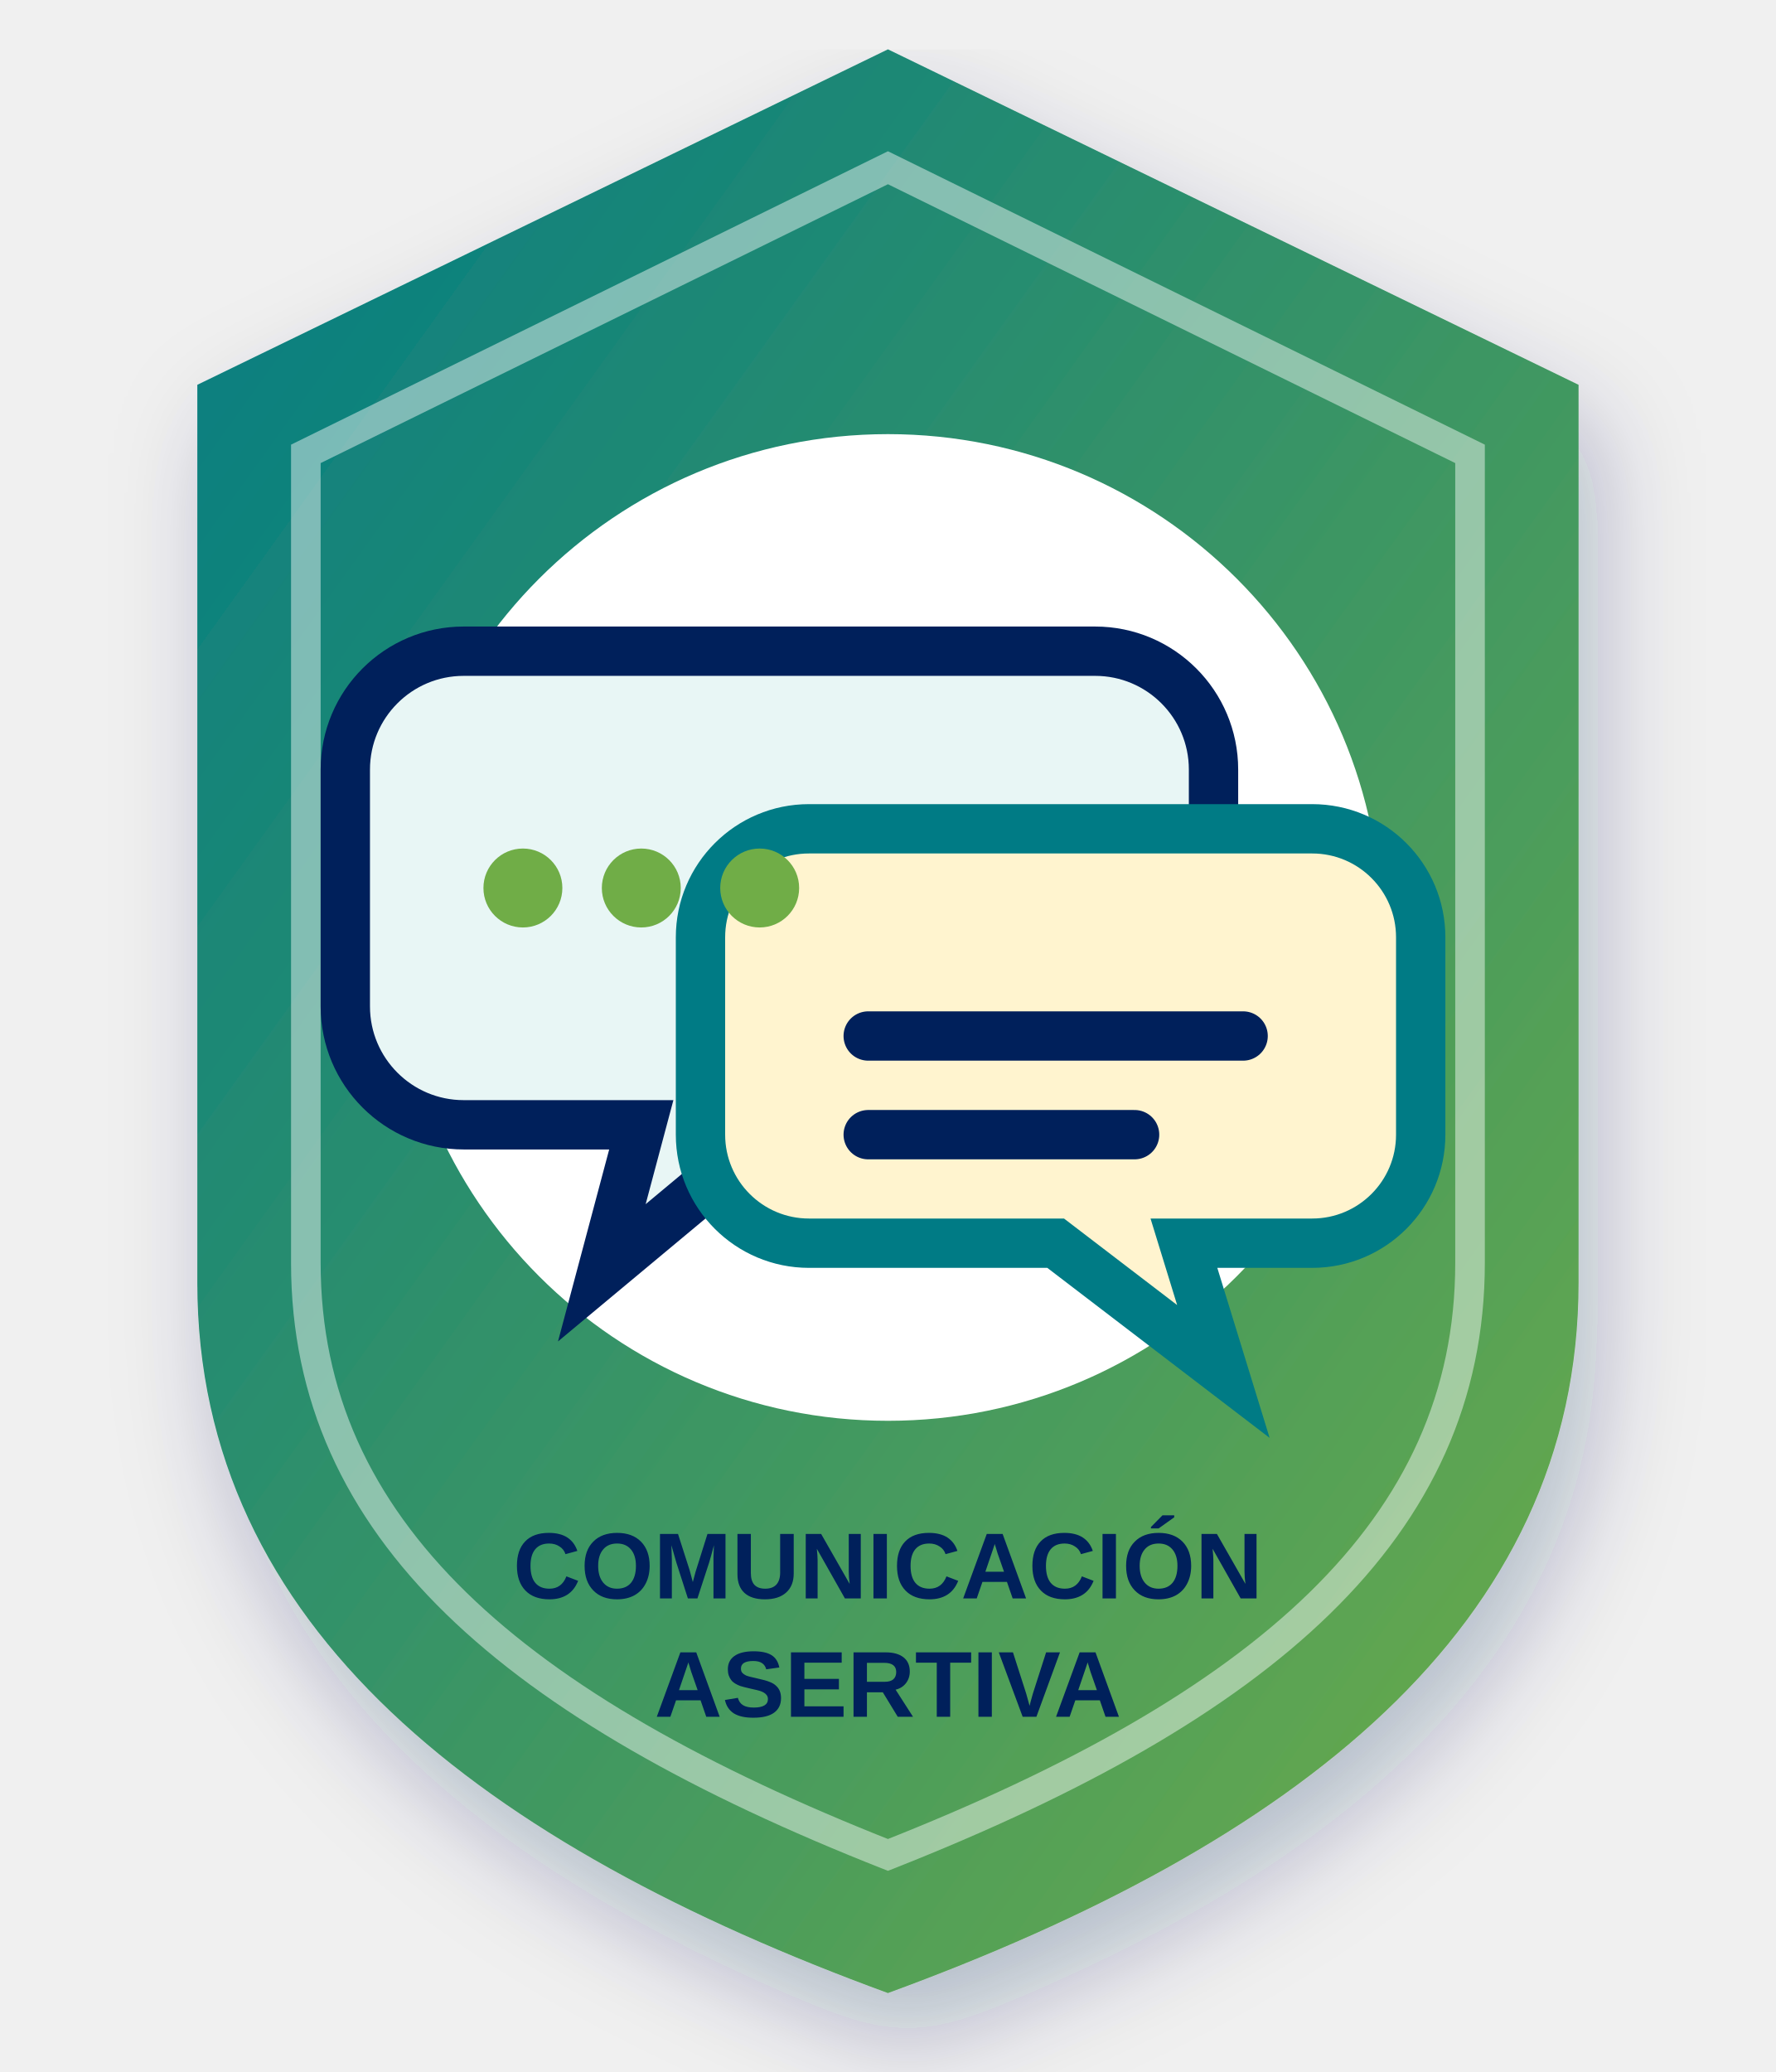
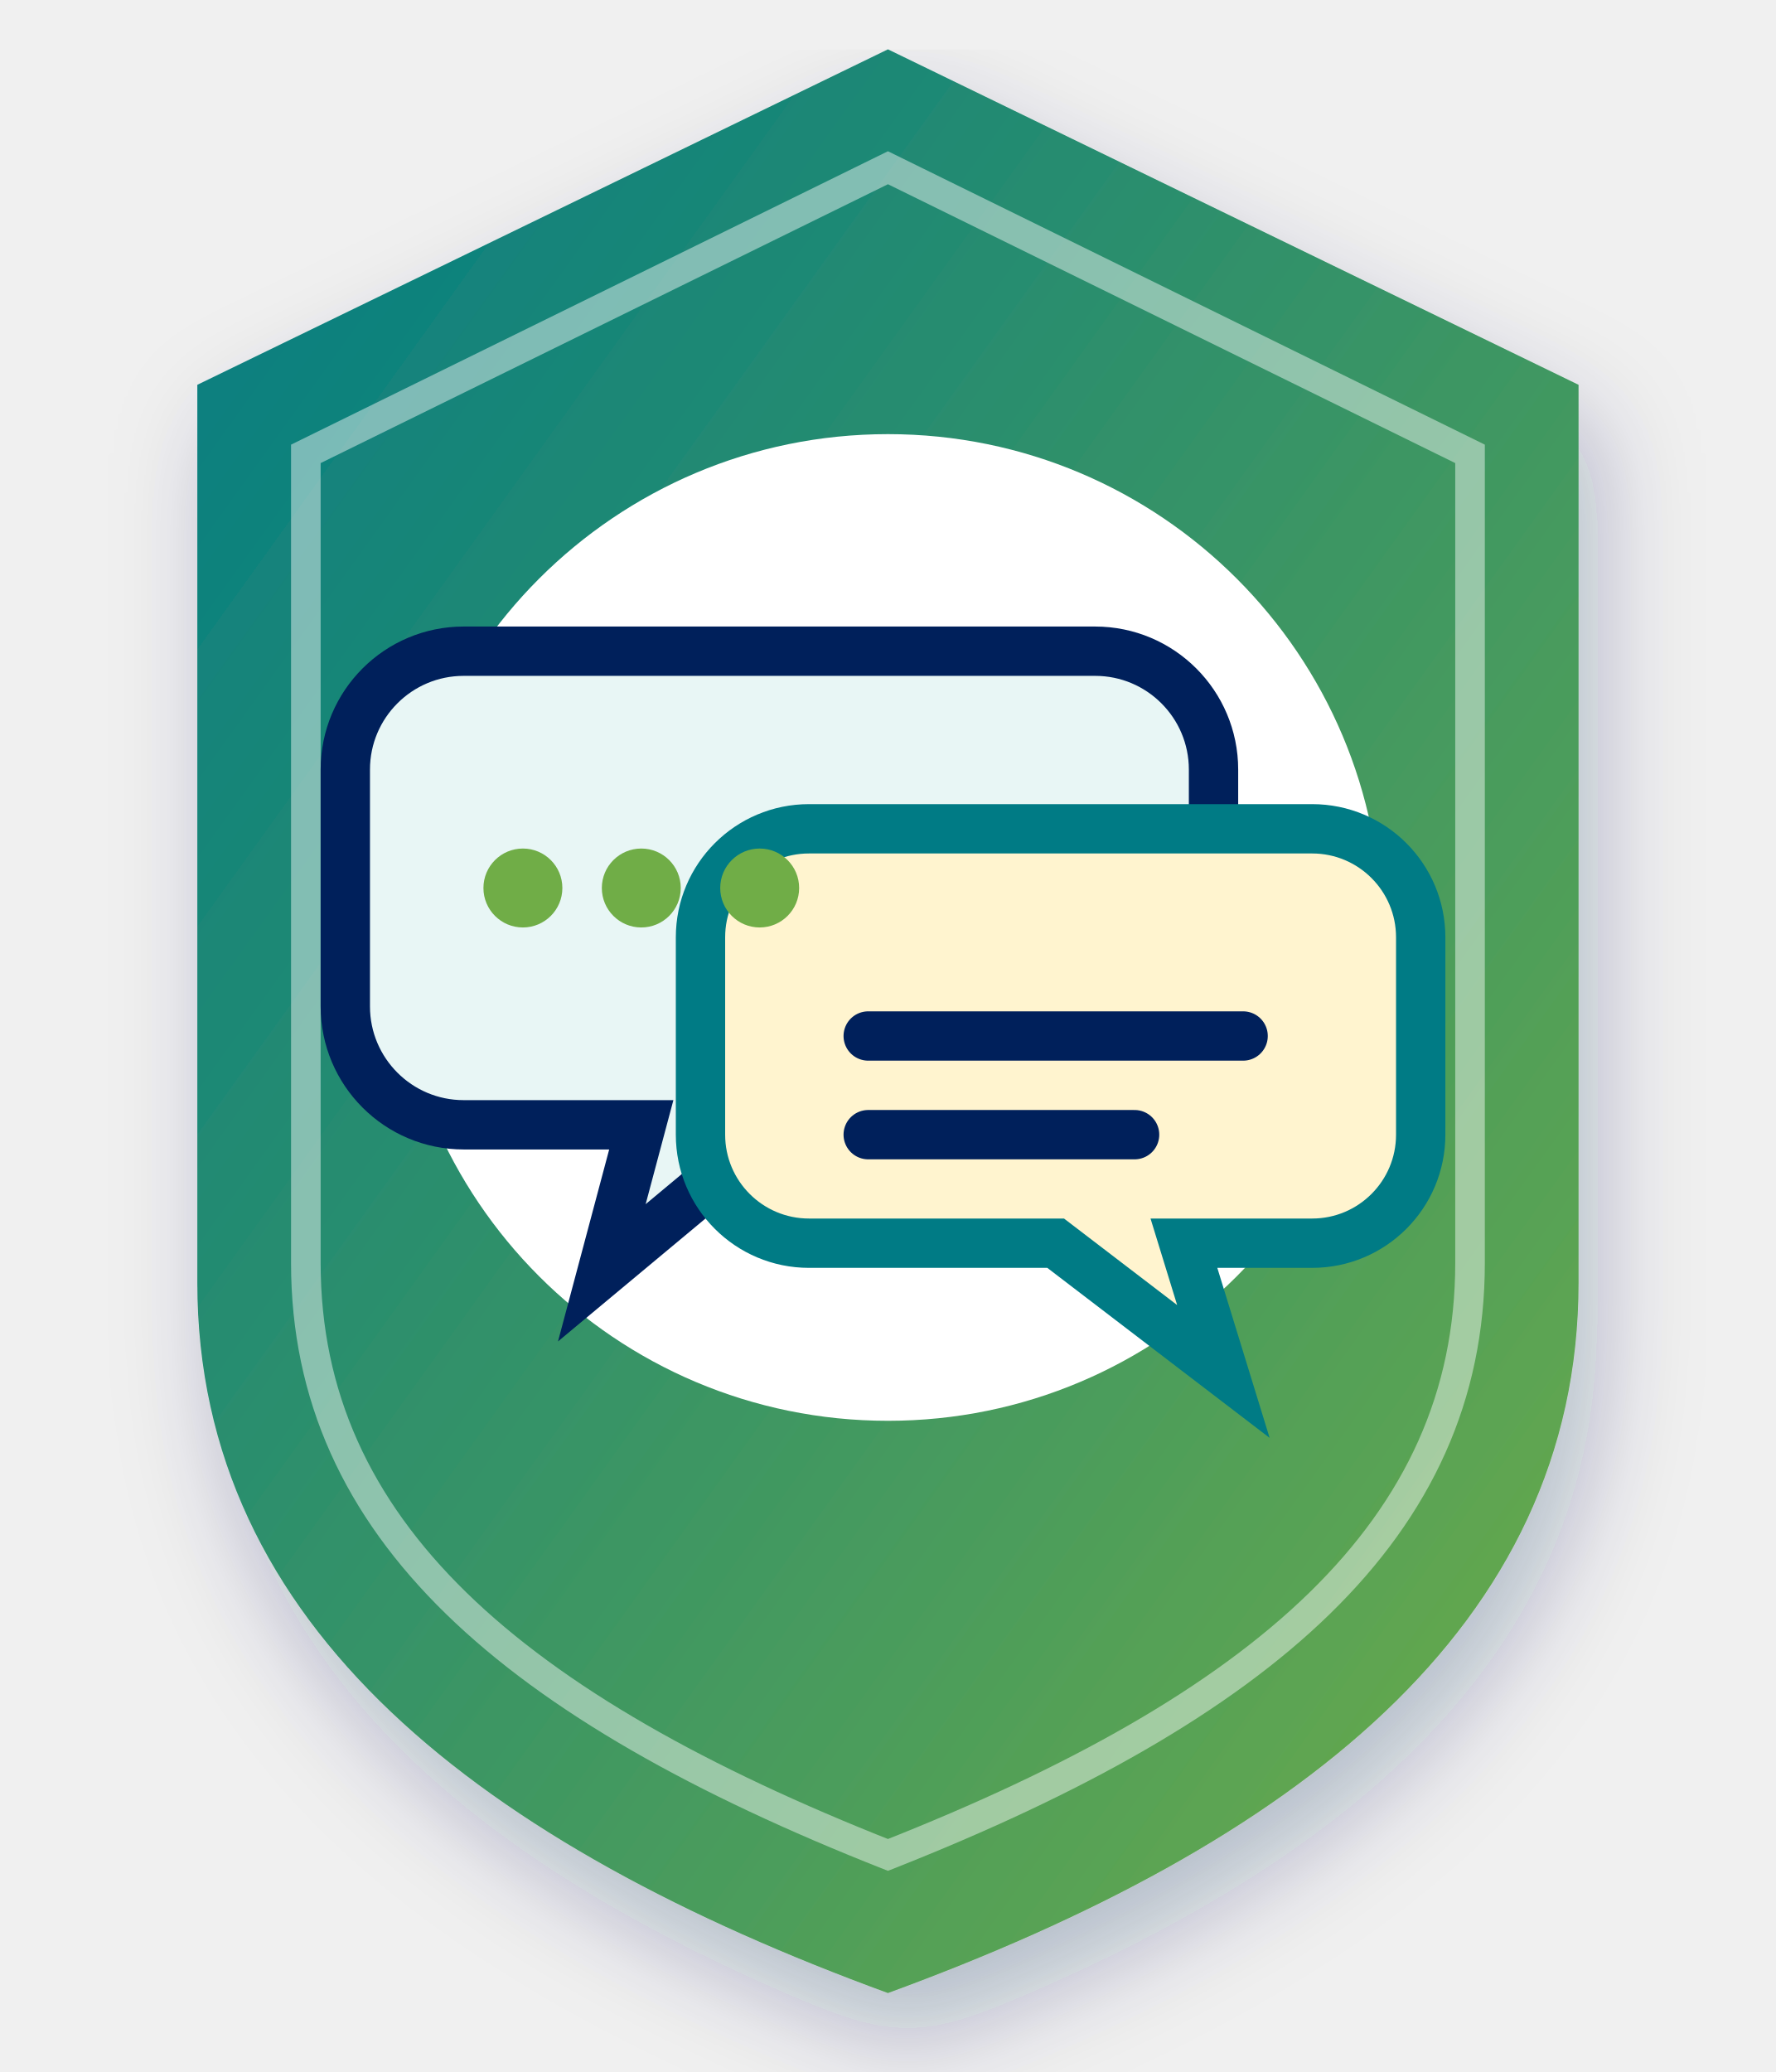
<svg xmlns="http://www.w3.org/2000/svg" viewBox="0 0 180 210" role="img" aria-labelledby="t d">
  <defs>
    <linearGradient id="g" x1="0" y2="1">
      <stop stop-color="#007b85" />
      <stop offset="1" stop-color="#70ad47" />
    </linearGradient>
    <filter id="s">
      <feDropShadow dy="5" stdDeviation="5" flood-color="#00205b" flood-opacity=".25" />
    </filter>
  </defs>
  <path d="M90 5l70 34v91c0 35-29 57-70 72-41-15-70-37-70-72V39z" fill="url(#g)" filter="url(#s)" />
  <path d="M90 17l59 29v82c0 27-21 45-59 60-38-15-59-33-59-60V46z" fill="none" stroke="#fff" stroke-opacity=".45" stroke-width="3" />
  <circle cx="90" cy="94" r="50" fill="#fff" />
  <path d="M47 66h64a12 12 0 0112 12v24a12 12 0 01-12 12H79l-18 15 4-15H47a12 12 0 01-12-12V78a12 12 0 0112-12z" fill="#e8f6f5" stroke="#00205b" stroke-width="5" />
  <path d="M82 84h51a11 11 0 0111 11v20a11 11 0 01-11 11h-13l4 13-17-13H82a11 11 0 01-11-11V95a11 11 0 0111-11z" fill="#fff4cf" stroke="#007b85" stroke-width="5" />
  <path d="M88 105h38M88 115h27" stroke="#00205b" stroke-width="5" stroke-linecap="round" />
  <circle cx="53" cy="90" r="4" fill="#70ad47" />
  <circle cx="65" cy="90" r="4" fill="#70ad47" />
  <circle cx="77" cy="90" r="4" fill="#70ad47" />
-   <text x="90" y="162" text-anchor="middle" font-family="Arial,sans-serif" font-size="9.5" font-weight="900" fill="#00205b">COMUNICACIÓN</text>
-   <text x="90" y="174" text-anchor="middle" font-family="Arial,sans-serif" font-size="9.5" font-weight="900" fill="#00205b">ASERTIVA</text>
</svg>
